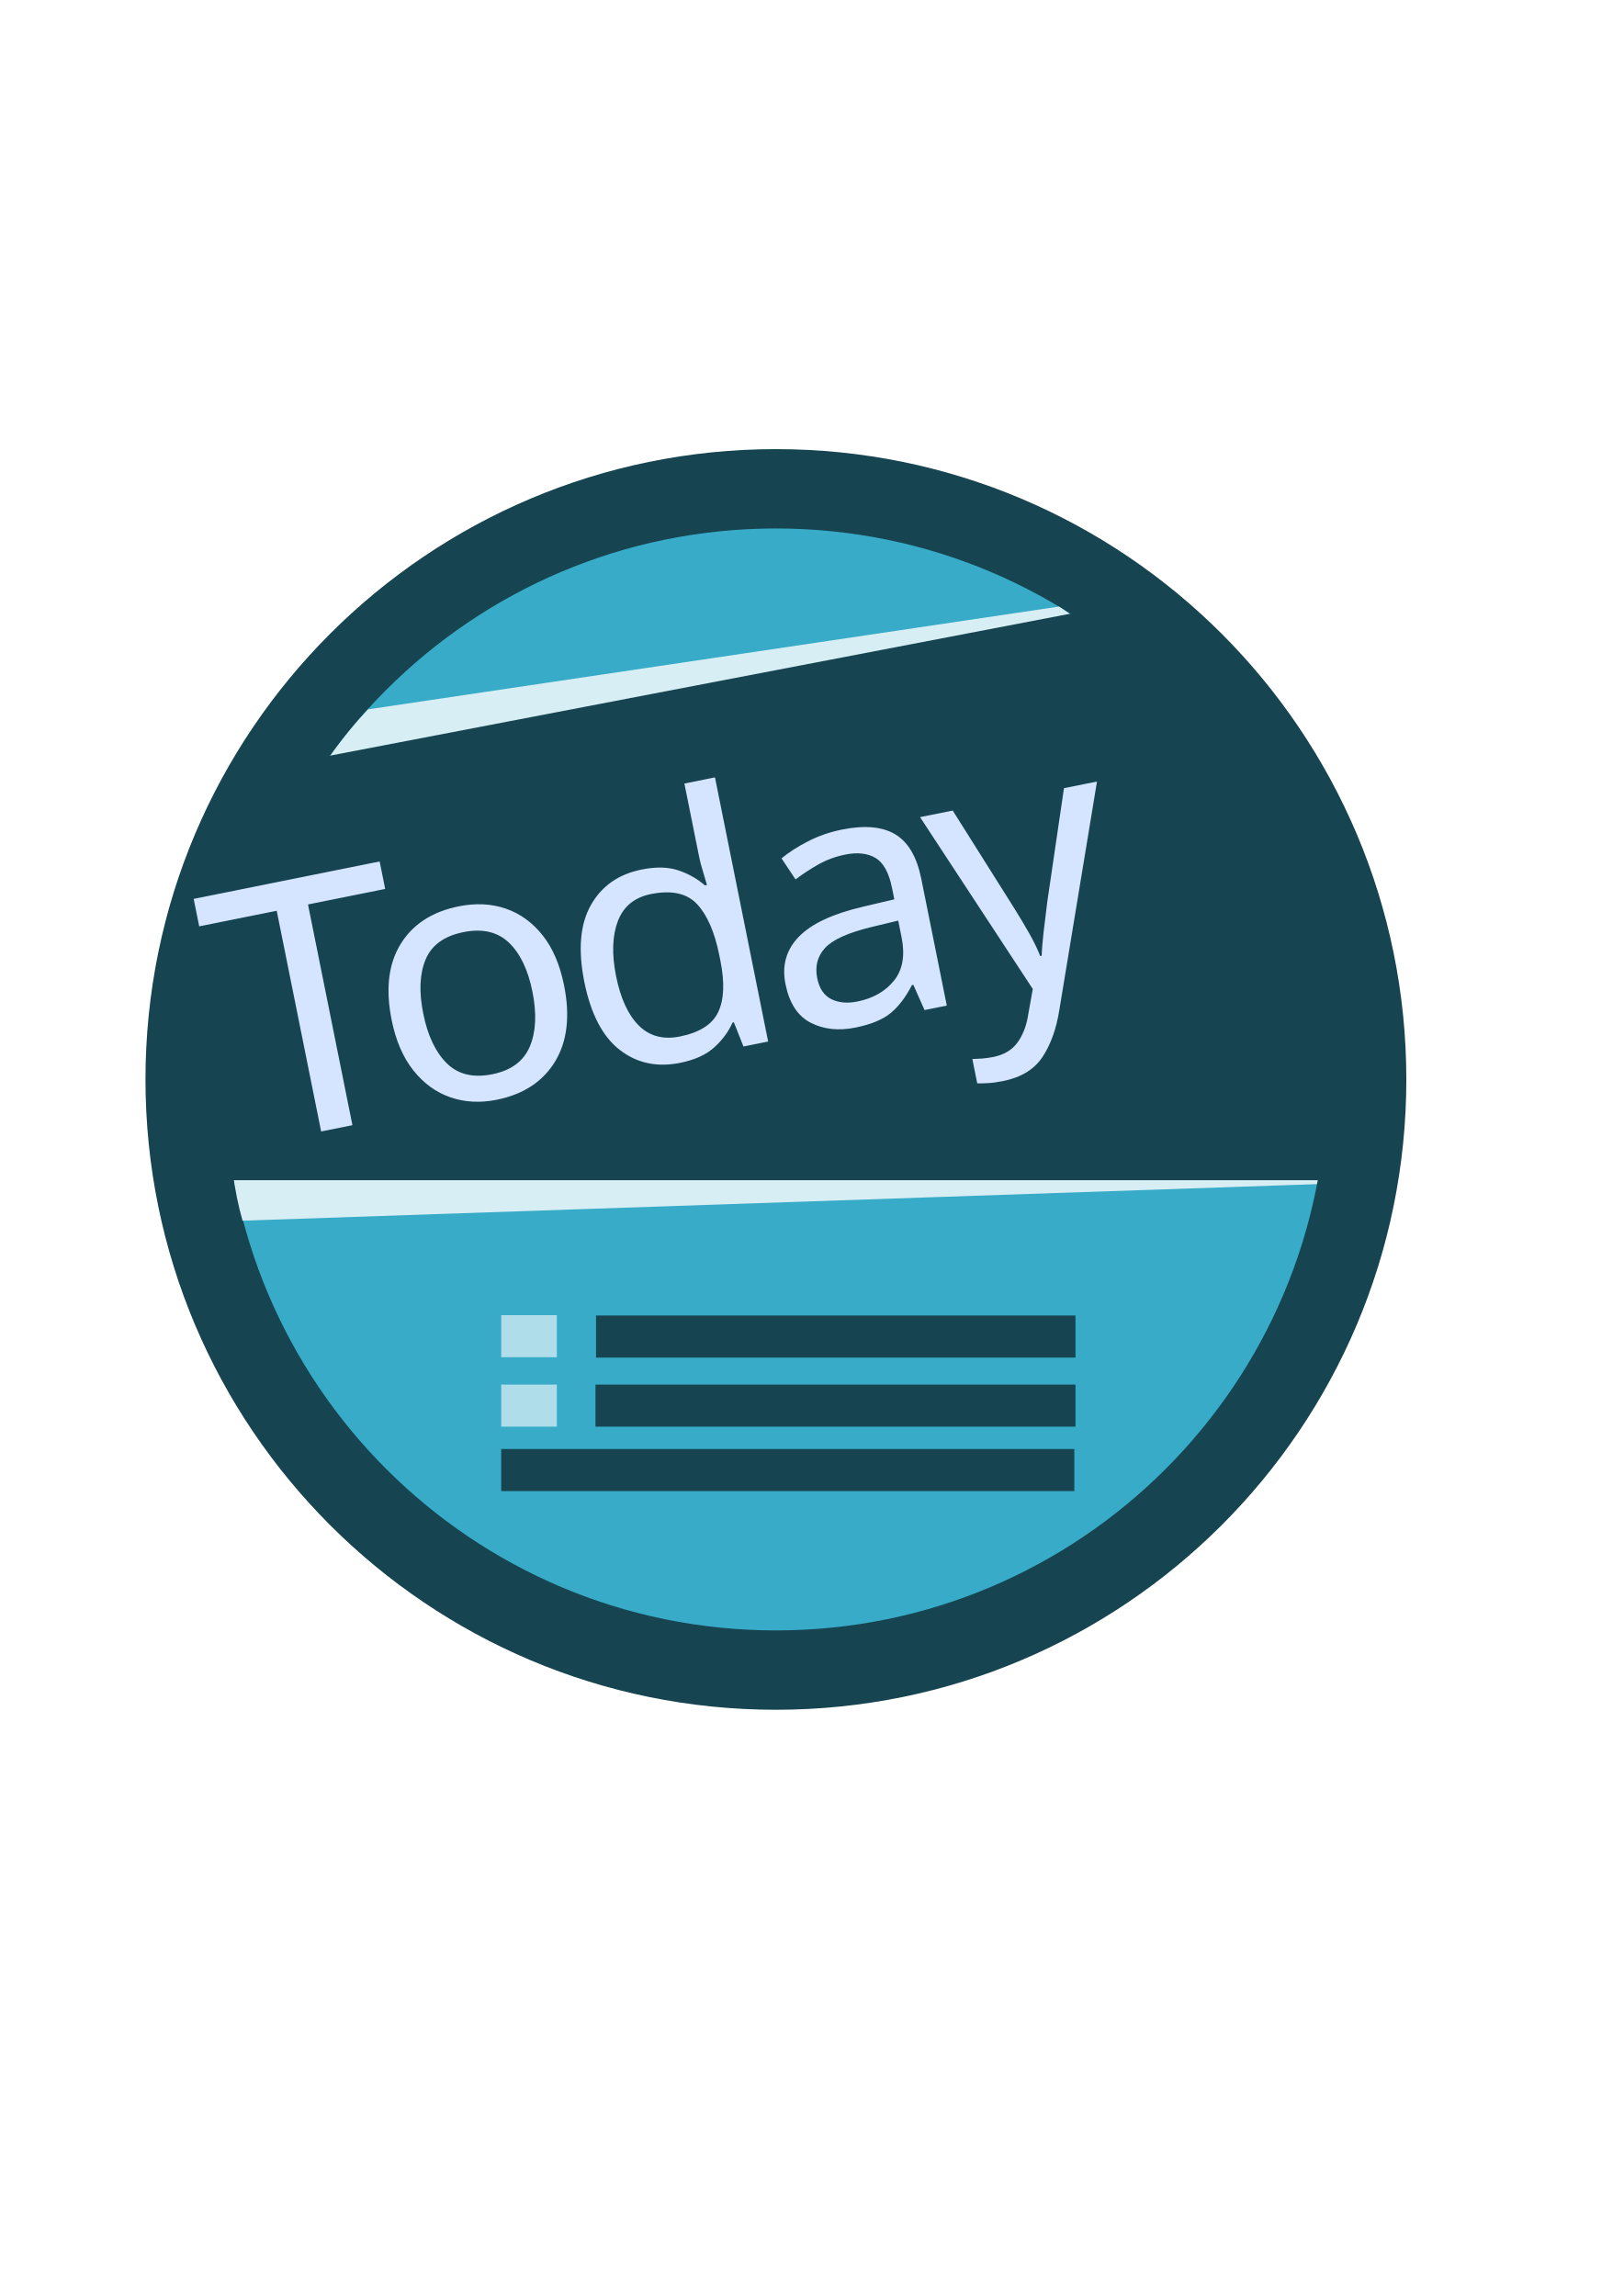
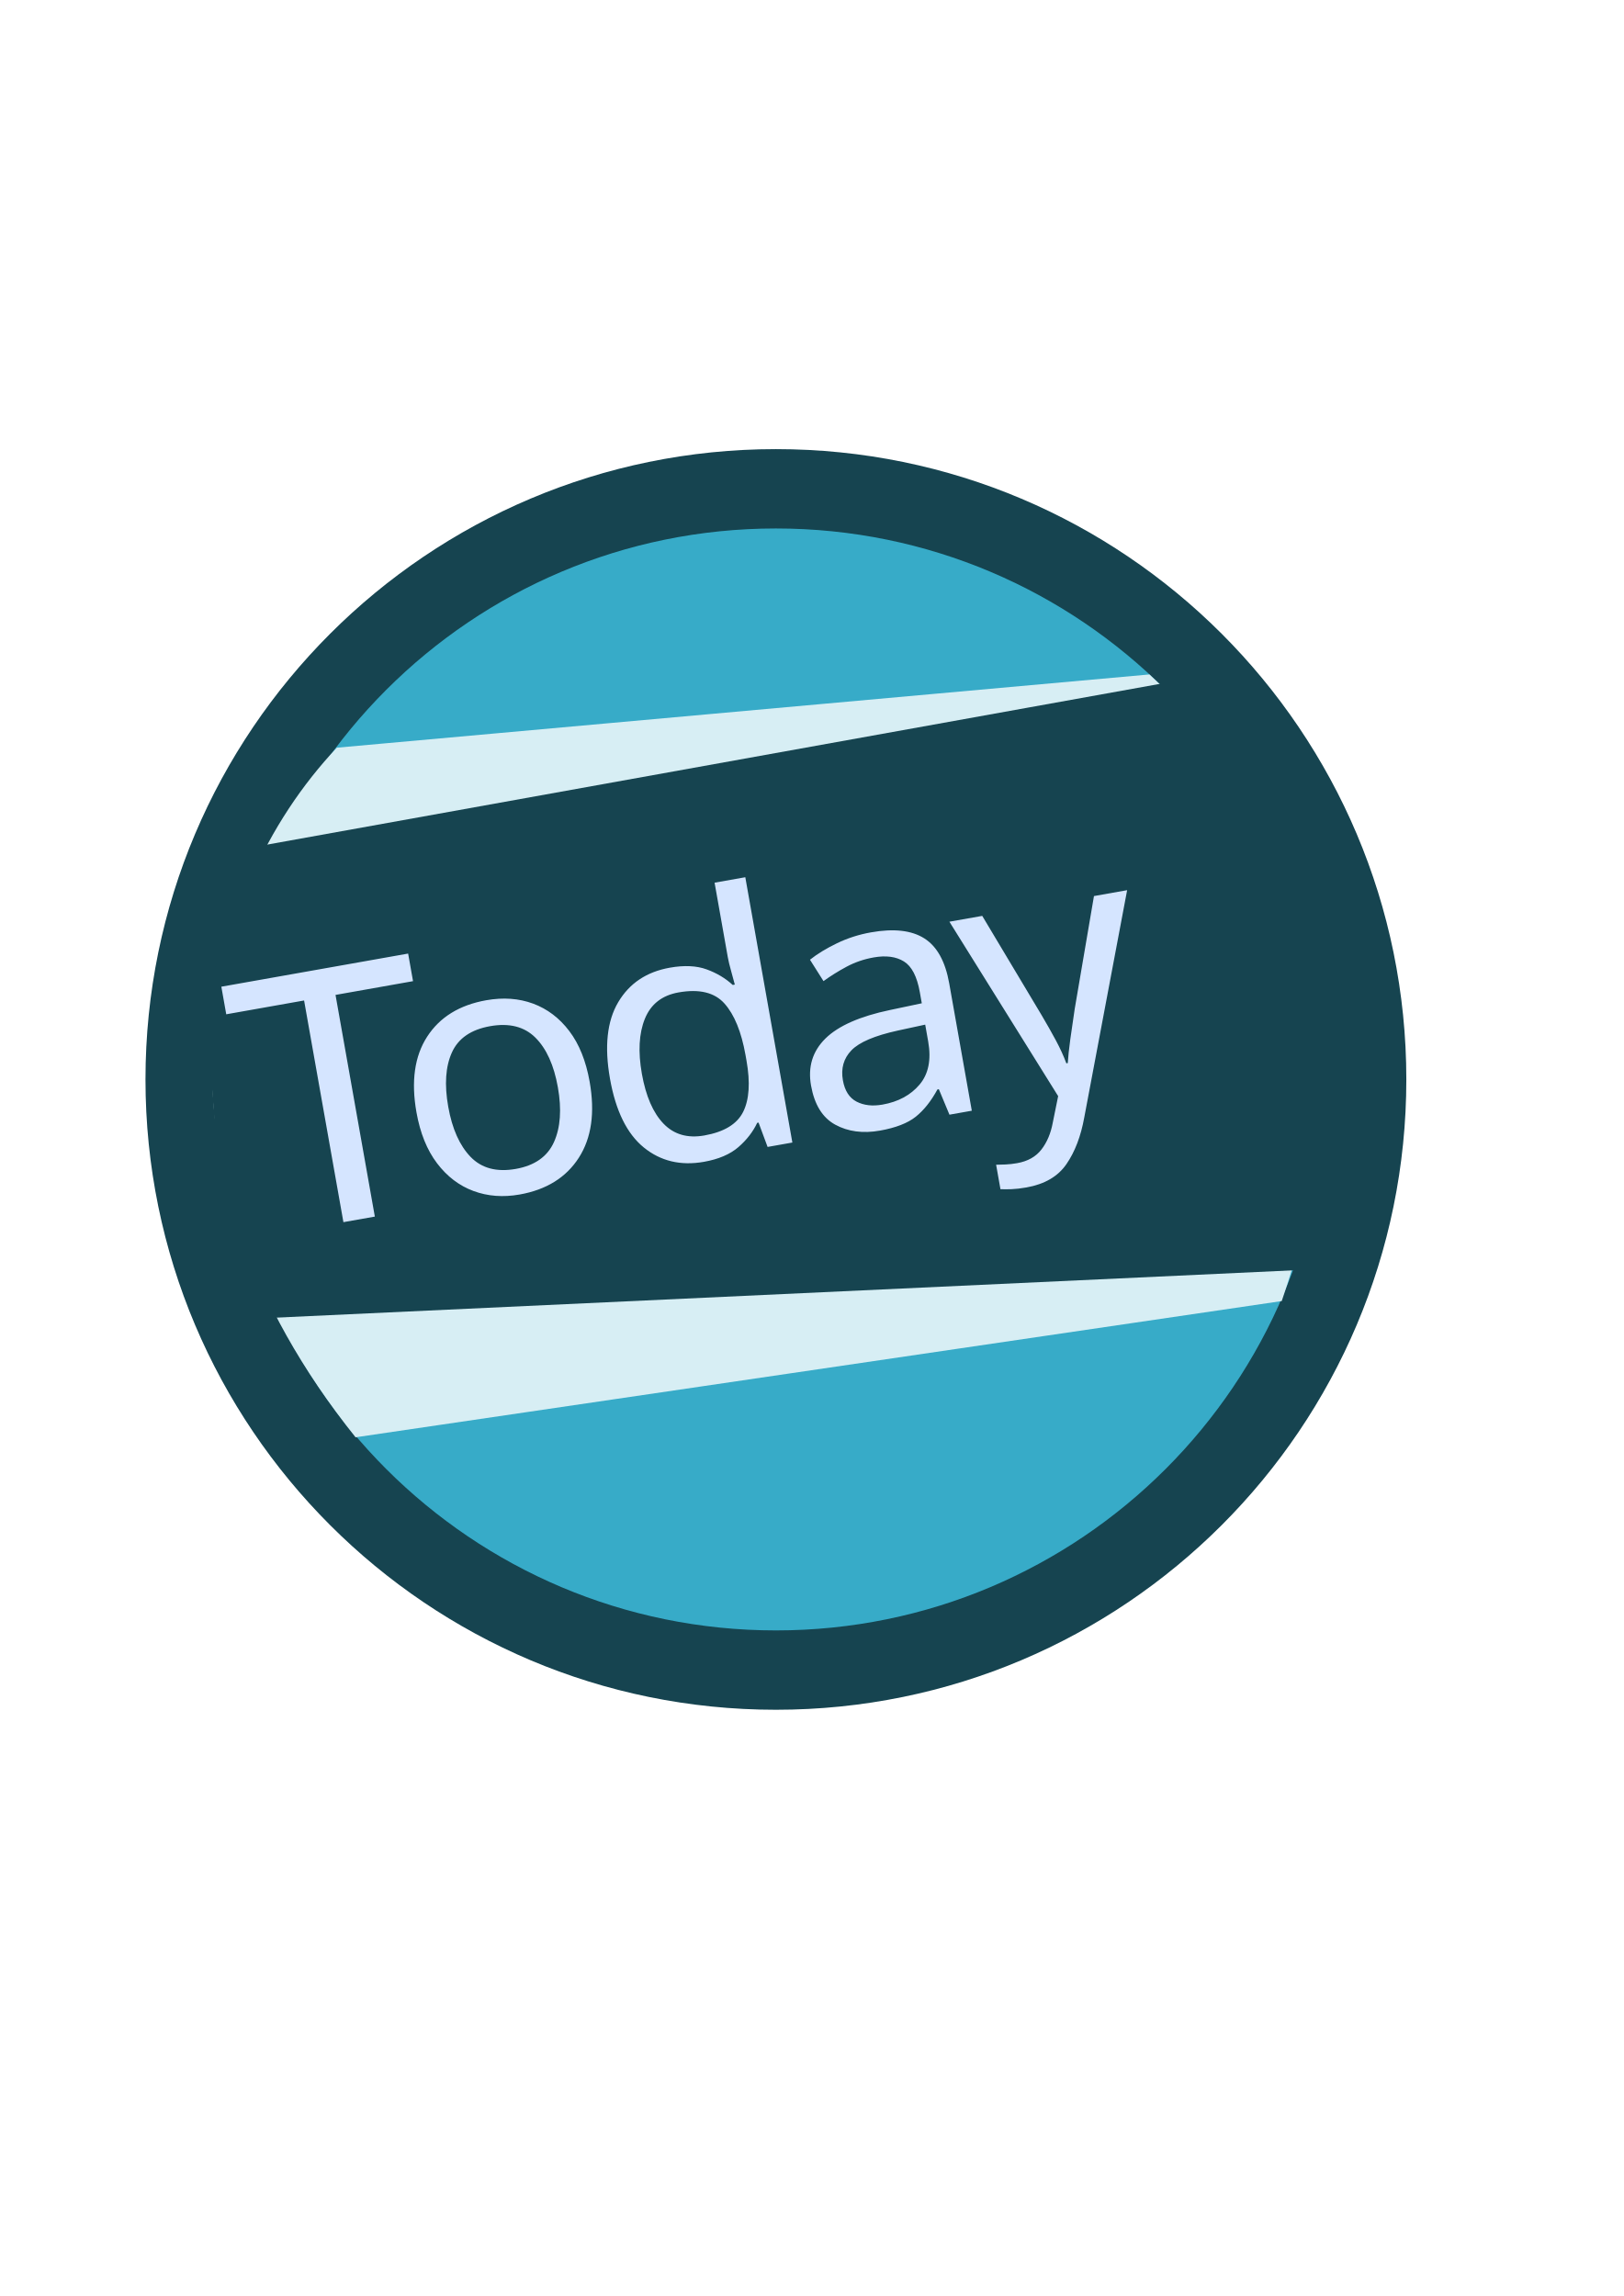
<svg xmlns="http://www.w3.org/2000/svg" width="210mm" height="297mm" viewBox="0 0 744.094 1052.362" id="svg2" version="1.1">
  <defs id="defs4" />
  <g id="layer1">
    <circle style="fill:#164450;fill-opacity:1;stroke:none;stroke-width:2.66;stroke-linecap:round;stroke-linejoin:round;stroke-miterlimit:4;stroke-dasharray:none;stroke-dashoffset:0;stroke-opacity:1" id="path4138" cx="355.574" cy="494.758" r="288.904" />
    <circle style="fill:#37abc8;fill-opacity:1;stroke:none;stroke-width:2.66;stroke-linecap:round;stroke-linejoin:round;stroke-miterlimit:4;stroke-dasharray:none;stroke-dashoffset:0;stroke-opacity:1" id="path4138-6" cx="355.574" cy="494.758" r="252.538" />
-     <path style="fill:#d7eef4;fill-opacity:1;stroke:none;stroke-width:2.66;stroke-linecap:round;stroke-linejoin:round;stroke-miterlimit:4;stroke-dasharray:none;stroke-dashoffset:0;stroke-opacity:1" d="m 168.642,325.133 316.693,-47.12 c 98.412,65.2 129.495,198.654 118.203,264.727 L 111.156,559.495 C 95.847,506.588 104.899,392.876 168.642,325.133 Z" id="rect4159-4" />
-     <path style="fill:#164450;fill-opacity:1;stroke:none;stroke-width:2.66;stroke-linecap:round;stroke-linejoin:round;stroke-miterlimit:4;stroke-dasharray:none;stroke-dashoffset:0;stroke-opacity:1" d="m 123.571,351.648 398.571,-76.429 9.012,15.146 82.158,92.513 24.544,158.056 -544.286,0 2.361,-103.162 z" id="rect4159" />
-     <text xml:space="preserve" style="font-style:normal;font-weight:normal;font-size:162.5px;line-height:287%;font-family:sans-serif;letter-spacing:-8.3px;word-spacing:0px;fill:#000000;fill-opacity:1;stroke:none;stroke-width:1px;stroke-linecap:butt;stroke-linejoin:miter;stroke-opacity:1" x="4.102" y="537.447" id="text4155" transform="matrix(0.9803452,-0.1972897,0.1972897,0.9803452,0,0)">
-       <tspan id="tspan4157" x="4.102" y="537.447" style="font-style:normal;font-variant:normal;font-weight:normal;font-stretch:normal;font-size:162.5px;line-height:287%;font-family:'Segoe Script';-inkscape-font-specification:'Segoe Script';letter-spacing:-8.3px;fill:#d5e5ff">Today</tspan>
+     <path style="fill:#d7eef4;fill-opacity:1;stroke:none;stroke-width:2.66;stroke-linecap:round;stroke-linejoin:round;stroke-miterlimit:4;stroke-dasharray:none;stroke-dashoffset:0;stroke-opacity:1" d="m 154.356,342.704 372.395,-33.571 c 102.7,95.009 88.584,205.472 60.624,287.203 L 162.943,658.777 C 63.296,534.318 90.614,410.448 154.356,342.704 Z" id="rect4159-4" />
+     <path style="fill:#164450;fill-opacity:1;stroke:none;stroke-width:2.66;stroke-linecap:round;stroke-linejoin:round;stroke-miterlimit:4;stroke-dasharray:none;stroke-dashoffset:0;stroke-opacity:1" d="M 102.857,390.648 544.366,311.138 568.531,324.264 613.313,426.878 621.695,580.893 105,604.934 95.932,481.771 Z" id="rect4159" />
+     <text xml:space="preserve" style="font-style:normal;font-weight:normal;font-size:162.5px;line-height:287%;font-family:sans-serif;letter-spacing:-8.3px;word-spacing:0px;fill:#000000;fill-opacity:1;stroke:none;stroke-width:1px;stroke-linecap:butt;stroke-linejoin:miter;stroke-opacity:1" x="19.264" y="579.045" id="text4155" transform="matrix(0.9846307,-0.1746493,0.1746493,0.9846307,0,0)">
+       <tspan id="tspan4157" x="19.264" y="579.045" style="font-style:normal;font-variant:normal;font-weight:normal;font-stretch:normal;font-size:162.5px;line-height:287%;font-family:'Segoe Script';-inkscape-font-specification:'Segoe Script';letter-spacing:-8.3px;fill:#d5e5ff">Today</tspan>
    </text>
-     <rect style="fill:#164450;fill-opacity:1;stroke:none;stroke-width:2.66;stroke-linecap:round;stroke-linejoin:round;stroke-miterlimit:4;stroke-dasharray:none;stroke-dashoffset:0;stroke-opacity:1" id="rect4162-6" width="219.713" height="19.286" x="273.144" y="602.957" />
-     <rect style="fill:#164450;fill-opacity:1;stroke:none;stroke-width:2.66;stroke-linecap:round;stroke-linejoin:round;stroke-miterlimit:4;stroke-dasharray:none;stroke-dashoffset:0;stroke-opacity:1" id="rect4162-7" width="219.965" height="19.286" x="272.892" y="634.618" />
-     <rect style="fill:#164450;fill-opacity:1;stroke:none;stroke-width:2.66;stroke-linecap:round;stroke-linejoin:round;stroke-miterlimit:4;stroke-dasharray:none;stroke-dashoffset:0;stroke-opacity:1" id="rect4162-0" width="262.644" height="19.286" x="229.681" y="664.148" />
-     <rect style="fill:#afdde9;fill-opacity:1;stroke:none;stroke-width:2.66;stroke-linecap:round;stroke-linejoin:round;stroke-miterlimit:4;stroke-dasharray:none;stroke-dashoffset:0;stroke-opacity:1" id="rect4162-6-9" width="25.511" height="19.286" x="229.681" y="602.798" />
-     <rect style="fill:#afdde9;fill-opacity:1;stroke:none;stroke-width:2.66;stroke-linecap:round;stroke-linejoin:round;stroke-miterlimit:4;stroke-dasharray:none;stroke-dashoffset:0;stroke-opacity:1" id="rect4162-6-9-3" width="25.511" height="19.286" x="229.681" y="634.618" />
  </g>
</svg>
